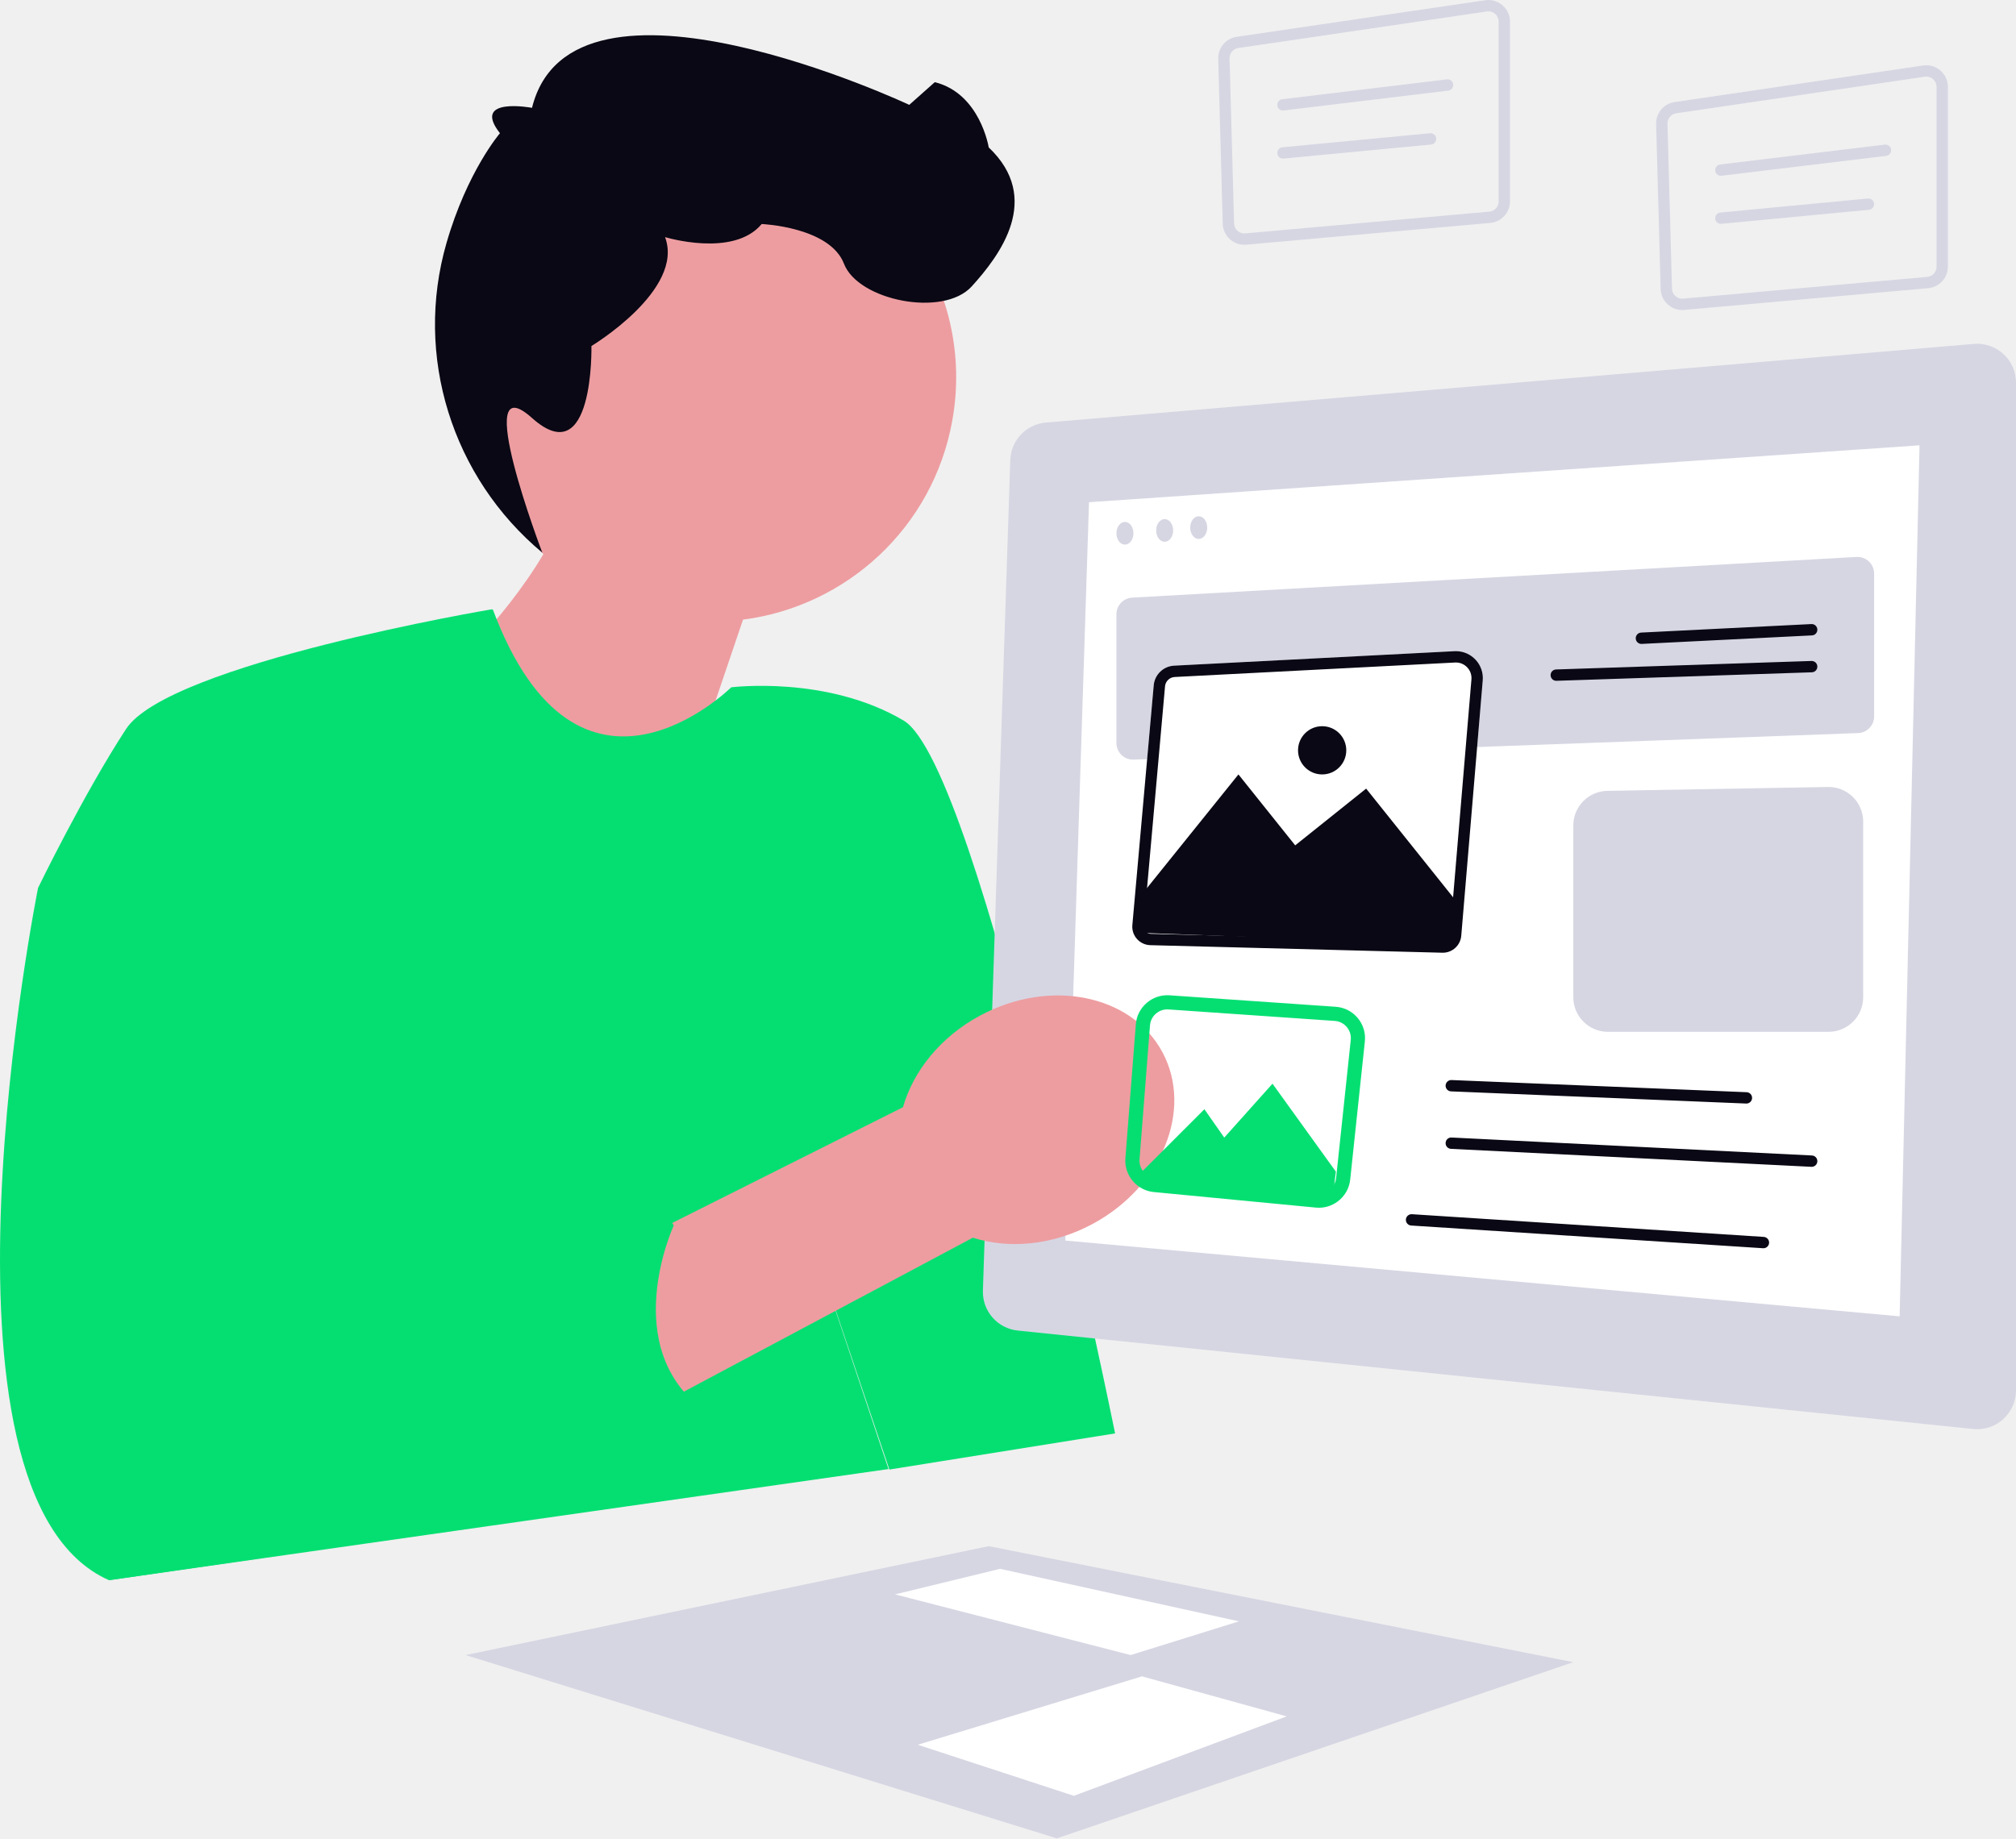
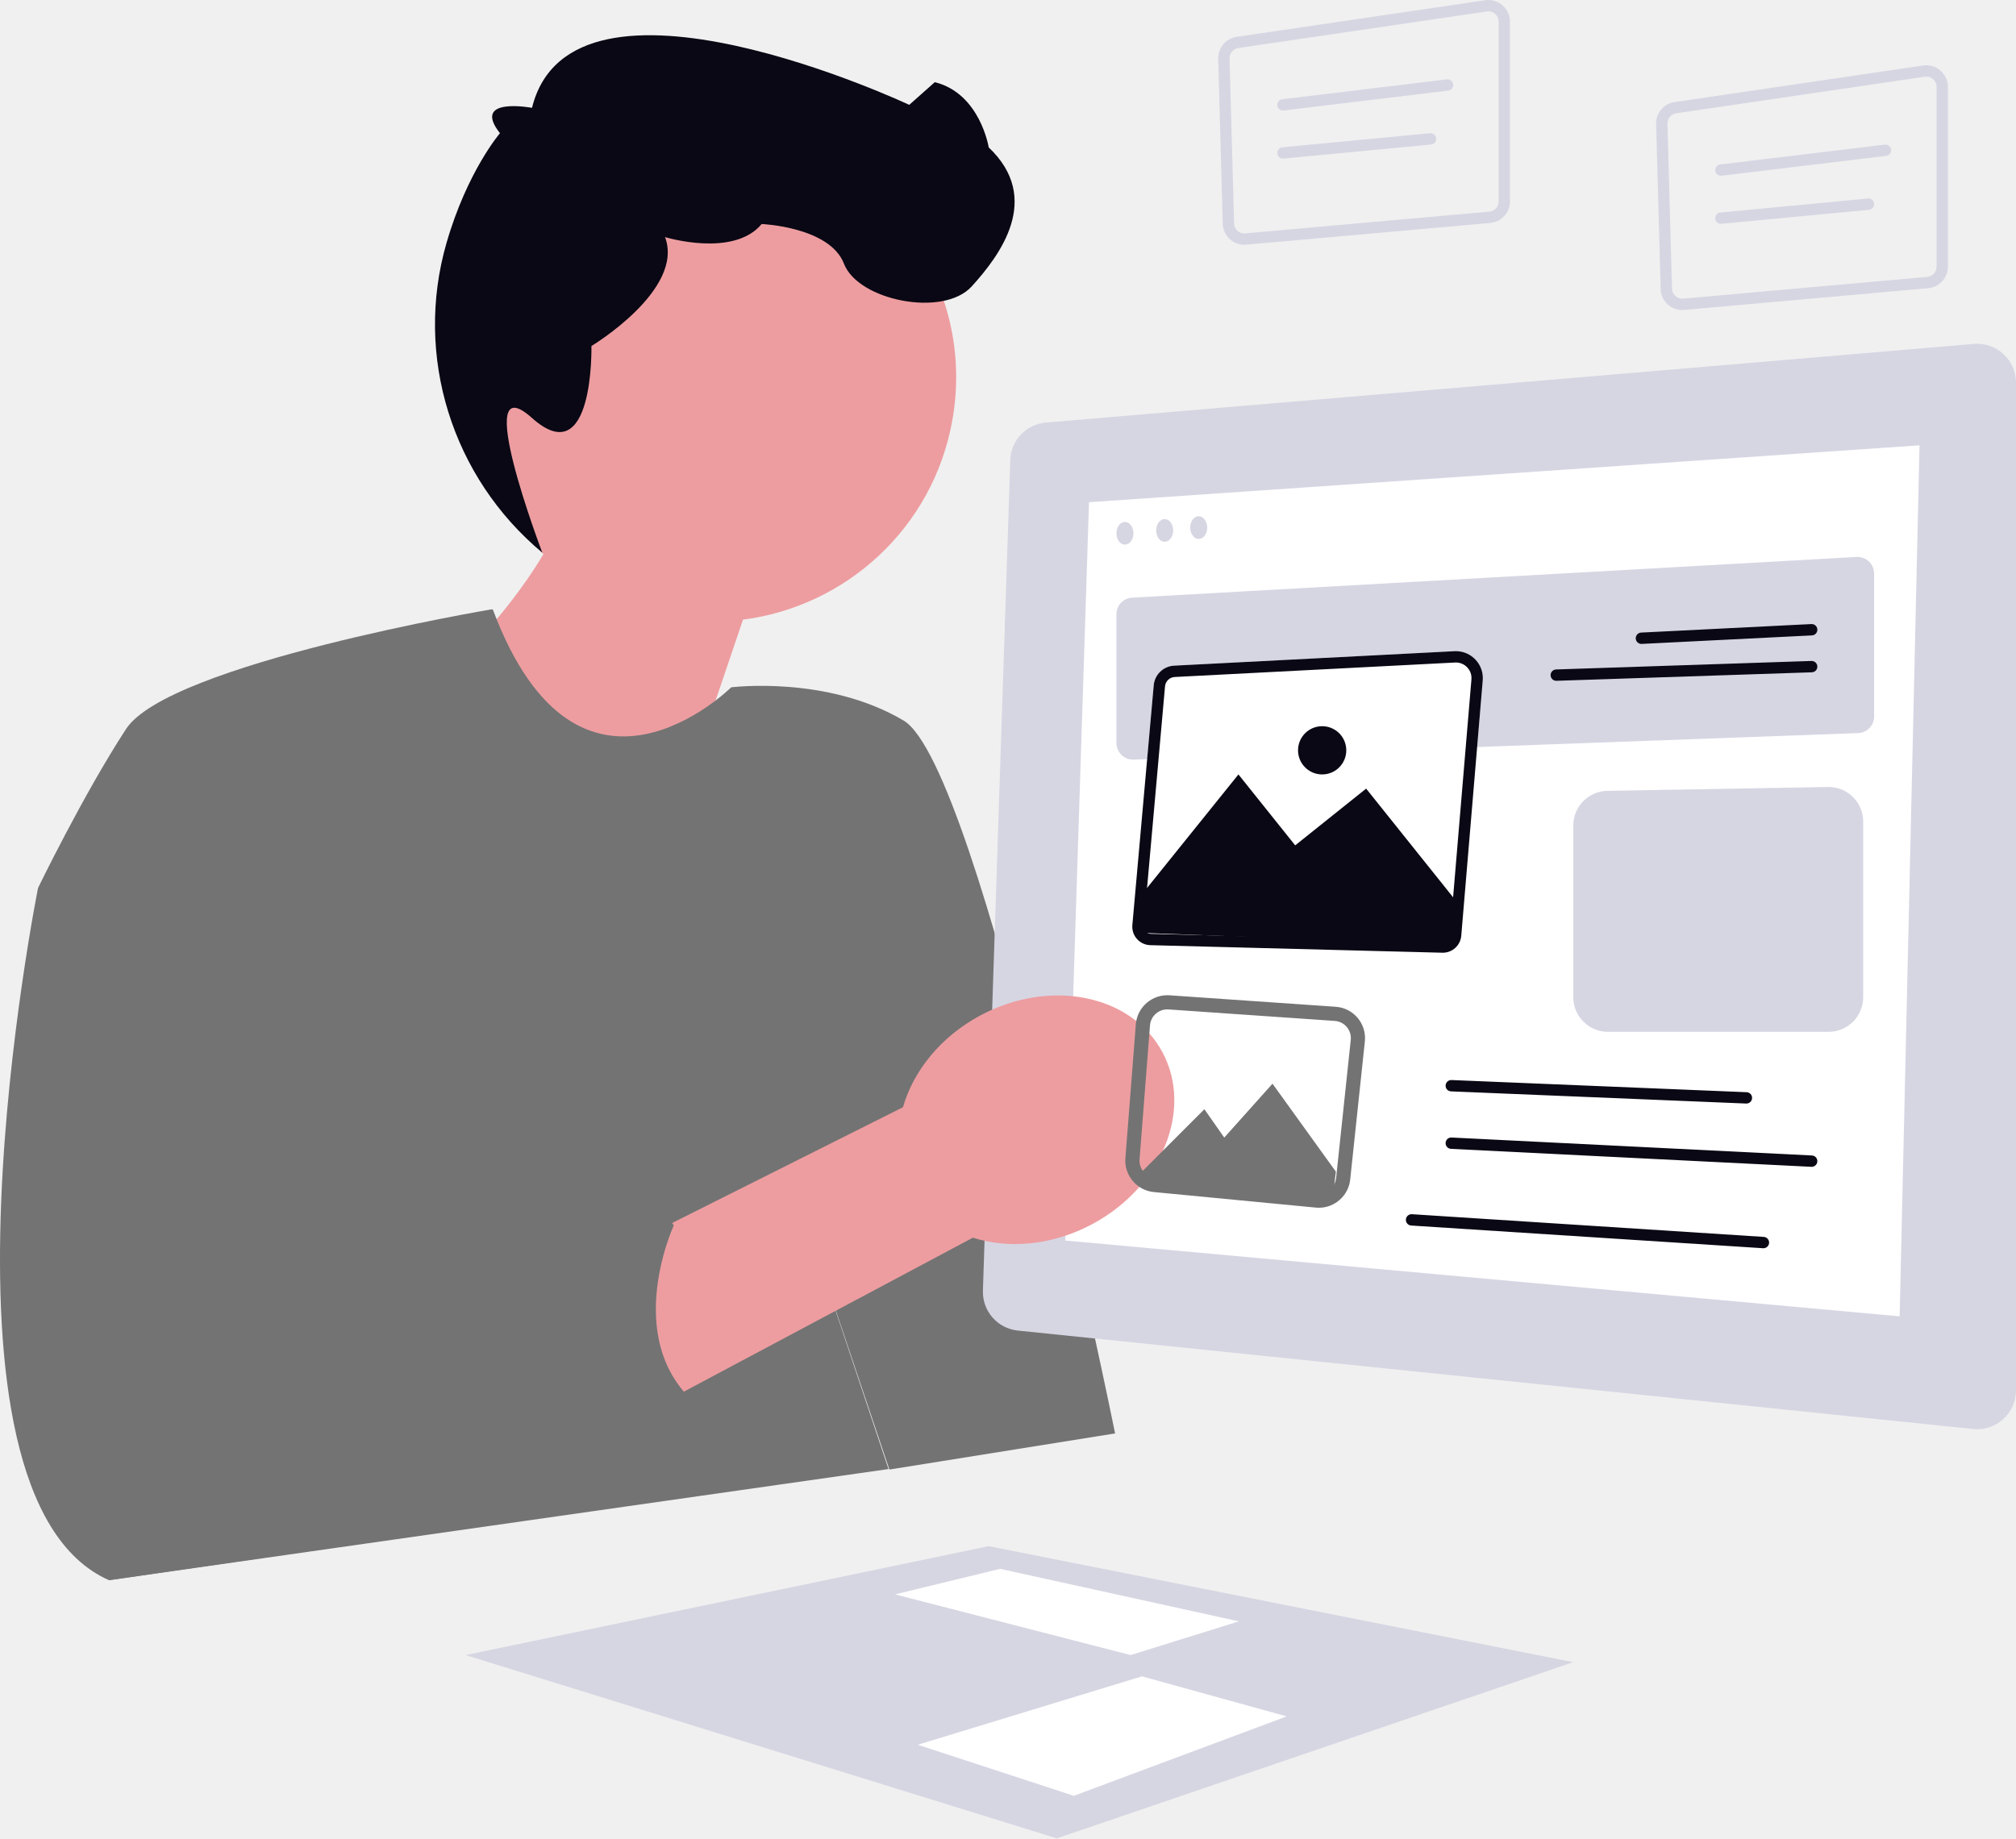
<svg xmlns="http://www.w3.org/2000/svg" width="710.41" height="647.958" viewBox="0 0 710.41 647.958" role="img" artist="Katerina Limpitsouni" source="https://undraw.co/">
  <path d="M166.156,117.905c8.349-46.788,53.046-77.949,99.834-69.6,46.788,8.349,77.949,53.046,69.601,99.834-6.771,37.945-37.45,65.608-73.762,70.257l-35.69,105.312-71.075-84.472s22.136-19.755,36.43-43.934c-20.154-19.251-30.601-47.903-25.338-77.397Z" fill="#ed9da0" />
-   <path d="M173.097,214.788s-113.687,19.17-128.687,42.17-31,56-31,56c0,0-43,214,25,244l274.687-39.17-33.687-100.83,34,101,79.534-12.732s-47.534-235.268-74.534-251.268c-27-16-60.751-11.701-60.751-11.701,0,0-53.748,53.404-83.998-27.448l-.563-.021Z" fill="#05df72" />
+   <path d="M173.097,214.788s-113.687,19.17-128.687,42.17-31,56-31,56c0,0-43,214,25,244l274.687-39.17-33.687-100.83,34,101,79.534-12.732s-47.534-235.268-74.534-251.268c-27-16-60.751-11.701-60.751-11.701,0,0-53.748,53.404-83.998-27.448l-.563-.021Z" fill="#737373" />
  <path d="M234.352,83.566s24.058,7.392,34.058-4.608c0,0,24,1,29,14s35,19,45,8c10-11,25-31,6-49,0,0-3-19-19-23l-9,8s-118.876-55.906-132.938,1.047c0,0-21.527-4.058-11.294,8.948,0,0-11.53,13.369-18.844,38.721-11.48,39.789,1.95,82.603,33.764,109.115l0.0 0s-25.563-67.102-3.625-47.466,20.938-25.364,20.938-25.364c0,0,32.884-19.784,25.942-38.392Z" fill="#090814" />
  <path d="M695.555,121.217l-327.012,27.713c-6.919.586-12.305,6.258-12.534,13.198l-9.645,292.768c-.237,7.191,5.13,13.339,12.286,14.077l336.657,34.696c8.078.833,15.102-5.505,15.102-13.626V134.866c0-8.022-6.862-14.327-14.855-13.649Z" fill="#d6d6e3" />
  <polygon points="383.749 177.012 375.41 437.242 669.41 463.958 676.41 156.958 383.749 177.012" fill="#fff" />
  <path d="M398.944,210.647l255.274-14.341c3.362-.189,6.192,2.486,6.192,5.854v50.364c0,3.155-2.496,5.744-5.648,5.859l-255.274,9.353c-3.32.122-6.078-2.537-6.078-5.859v-45.375c0-3.11,2.429-5.679,5.534-5.854Z" fill="#d6d6e3" />
  <path d="M578.408,226.958c-1.059,0-1.942-.831-1.996-1.9-.055-1.103.794-2.042,1.897-2.097l60-3c1.115-.06,2.042.794,2.098,1.897.055,1.103-.794,2.042-1.897,2.097l-60,3c-.034.002-.068.003-.102.003Z" fill="#090814" />
  <path d="M548.408,239.958c-1.074,0-1.961-.853-1.998-1.934-.037-1.104.829-2.028,1.933-2.065l90-2.995c1.103-.023,2.029.829,2.065,1.933s-.829,2.028-1.933,2.065l-90,2.995c-.022.001-.045.001-.068.001Z" fill="#090814" />
  <path d="M406.558,241.535l-7.531,84.498c-.334,3.752,2.567,7.007,6.333,7.105l102.893,2.661c3.457.089,6.383-2.532,6.673-5.978l7.572-90.017c.483-5.737-4.208-10.581-9.957-10.284l-98.807,5.103c-3.78.195-6.84,3.143-7.176,6.913Z" fill="#fff" />
  <path d="M513.043,233.506c1.549,0,2.984.632,4.038,1.779,1.053,1.146,1.561,2.631,1.431,4.183l-7.572,90.017c-.109,1.299-1.214,2.316-2.516,2.316l-.068-.001-102.893-2.661c-.951-.025-1.549-.54-1.821-.845-.272-.305-.715-.959-.631-1.906l7.531-84.498c.158-1.774,1.619-3.182,3.398-3.273l98.807-5.103c.099-.005.198-.008.296-.008M513.043,229.506c-.167,0-.334.004-.502.013l-98.807,5.103c-3.78.195-6.84,3.143-7.176,6.913l-7.531,84.498c-.334,3.751,2.567,7.007,6.333,7.104l102.893,2.661c.057.001.115.002.171.002,3.382,0,6.217-2.592,6.502-5.98l7.572-90.017c.468-5.569-3.938-10.297-9.455-10.297h0Z" fill="#090814" />
  <polygon points="403.41 313.958 436.41 272.958 456.41 297.958 481.41 277.958 513.41 317.958 511.41 332.958 402.097 328.788 403.41 313.958" fill="#090814" />
  <path d="M554.41,290.945v60.536c0,6.737,5.462,12.199,12.199,12.199h77.752c6.737,0,12.199-5.462,12.199-12.199v-61.901c0-6.821-5.593-12.317-12.413-12.197l-77.752,1.365c-6.653.117-11.985,5.543-11.985,12.197Z" fill="#d6d6e3" />
  <path d="M615.411,388.958c-.028,0-.056-.001-.084-.002l-104-4.287c-1.104-.045-1.961-.977-1.916-2.08.046-1.104.977-1.954,2.081-1.916l104,4.287c1.104.045,1.961.977,1.916,2.08-.044,1.076-.931,1.918-1.997,1.918Z" fill="#090814" />
  <path d="M638.411,411.259c-.033,0-.067-.001-.101-.003l-127-6.33c-1.103-.055-1.953-.993-1.898-2.097.055-1.104.977-1.962,2.097-1.897l127,6.33c1.103.055,1.953.993,1.898,2.097-.053,1.069-.937,1.9-1.996,1.9Z" fill="#090814" />
  <path d="M621.412,439.958c-.043,0-.087-.001-.131-.004l-124-8c-1.102-.071-1.938-1.022-1.867-2.125.071-1.103,1.027-1.93,2.125-1.867l124,8c1.102.071,1.938,1.022,1.867,2.125-.068,1.059-.948,1.871-1.994,1.871Z" fill="#090814" />
  <circle cx="465.91" cy="264.458" r="8.5" fill="#090814" />
  <ellipse cx="396.41" cy="187.958" rx="3" ry="4" fill="#d6d6e3" />
  <ellipse cx="410.41" cy="186.958" rx="3" ry="4" fill="#d6d6e3" />
  <ellipse cx="422.41" cy="185.958" rx="3" ry="4" fill="#d6d6e3" />
  <path d="M678.813,27c1.984,0,3.597,1.621,3.597,3.614v63.38c0,1.884-1.415,3.431-3.292,3.598l-85.999,7.663c-.111.01-.222.015-.331.015-1.932,0-3.548-1.577-3.601-3.514l-1.593-58.151c-.05-1.828,1.276-3.407,3.085-3.673l87.593-12.892c.18-.027.362-.04.541-.04M678.813,23c-.37,0-.745.027-1.124.083l-87.592,12.892c-3.814.561-6.607,3.886-6.501,7.74l1.593,58.151c.114,4.155,3.525,7.405,7.599,7.405.227,0,.456-.01.686-.031l85.999-7.663c3.927-.35,6.937-3.64,6.937-7.583V30.614c0-4.263-3.474-7.614-7.597-7.614h0Z" fill="#d6d6e3" />
  <path d="M606.407,61.958c-.998,0-1.861-.745-1.983-1.761-.133-1.097.649-2.093,1.746-2.225l58-7c1.093-.135,2.093.648,2.225,1.746.133,1.097-.649,2.093-1.746,2.225l-58,7c-.082.01-.162.015-.242.015Z" fill="#d6d6e3" />
  <path d="M606.407,78.9c-1.019,0-1.89-.775-1.989-1.811-.104-1.1.702-2.076,1.802-2.181l52-4.942c1.097-.099,2.076.702,2.181,1.802s-.702,2.076-1.802,2.181l-52,4.942c-.064.006-.128.009-.192.009Z" fill="#d6d6e3" />
  <path d="M524.5,4c1.984,0,3.597,1.621,3.597,3.614v63.38c0,1.884-1.415,3.431-3.292,3.598l-85.999,7.663c-.111.01-.222.015-.331.015-1.932,0-3.548-1.577-3.601-3.514l-1.593-58.151c-.05-1.828,1.276-3.407,3.085-3.673l87.593-12.892c.18-.027.362-.04.541-.04M524.5,0c-.37,0-.745.027-1.124.083l-87.592,12.892c-3.814.561-6.607,3.886-6.501,7.74l1.593,58.151c.114,4.155,3.525,7.405,7.599,7.405.227,0,.456-.01.686-.031l85.999-7.663c3.927-.35,6.937-3.64,6.937-7.583V7.614c0-4.263-3.474-7.614-7.597-7.614h0Z" fill="#d6d6e3" />
  <path d="M452.095,38.958c-.998,0-1.861-.745-1.983-1.761-.133-1.097.649-2.093,1.746-2.225l58-7c1.093-.135,2.093.648,2.225,1.746.133,1.097-.649,2.093-1.746,2.225l-58,7c-.082.01-.162.015-.242.015Z" fill="#d6d6e3" />
  <path d="M452.095,55.9c-1.019,0-1.89-.775-1.989-1.811-.104-1.1.702-2.076,1.802-2.181l52-4.942c1.097-.099,2.076.702,2.181,1.802s-.702,2.076-1.802,2.181l-52,4.942c-.064.006-.128.009-.192.009Z" fill="#d6d6e3" />
  <polygon points="164.064 583.348 372.41 647.958 554.41 585.85 348.41 544.958 164.064 583.348" fill="#d6d6e3" />
  <polygon points="315.41 561.958 352.41 552.958 436.575 571.466 398.41 583.348 315.41 561.958" fill="#fff" />
  <polygon points="402.41 590.853 323.41 614.958 378.41 632.958 453.41 604.958 402.41 590.853" fill="#fff" />
  <path d="M342.824,436.241l-167.322,89.158-32.17-47.436,174.864-87.708c3.647-12.766,13.251-24.85,27.282-32.364,24.551-13.149,53.274-7.337,64.156,12.981,10.882,20.318-.199,47.447-24.75,60.596-14.031,7.515-29.412,8.812-42.059,4.773Z" fill="#ed9da0" />
-   <path d="M108.41,396.958l-8,24s19,20.287,0,31.644l67-8.644s27.124-20.005,29.062-3.503c0,0,33.938-22.497,40.938-8.497,0,0-20.072,43.406,11.464,65.703l-41.964,18.869-29.89,20.229-138.61,20.199" fill="#05df72" />
-   <path d="M464.767,425.685c-.351,0-.704-.017-1.059-.051l-57.141-5.484c-5.978-.573-10.461-5.911-9.995-11.898l3.683-47.252c.472-6.042,5.787-10.596,11.818-10.199l58.621,4.05c3.032.21,5.777,1.607,7.73,3.936,1.953,2.328,2.852,5.273,2.531,8.295l-5.164,48.687c-.601,5.664-5.437,9.918-11.025,9.918ZM402.749,361.193l2.493.194-3.683,47.252c-.256,3.287,2.205,6.218,5.487,6.533l57.141,5.484c3.312.319,6.285-2.111,6.635-5.418l5.164-48.687c.176-1.659-.318-3.276-1.39-4.554-1.072-1.278-2.58-2.046-4.244-2.161l-58.621-4.05c-3.316-.22-6.229,2.281-6.488,5.6l-2.493-.194Z" fill="#05df72" />
-   <polygon points="402.41 412.958 424.41 390.958 431.41 400.958 448.41 381.958 470.739 412.958 469.41 423.958 403.41 418.805 402.41 412.958" fill="#05df72" />
+   <path d="M108.41,396.958l-8,24s19,20.287,0,31.644l67-8.644s27.124-20.005,29.062-3.503c0,0,33.938-22.497,40.938-8.497,0,0-20.072,43.406,11.464,65.703l-41.964,18.869-29.89,20.229-138.61,20.199" fill="#737373" />
+   <path d="M464.767,425.685c-.351,0-.704-.017-1.059-.051l-57.141-5.484c-5.978-.573-10.461-5.911-9.995-11.898l3.683-47.252c.472-6.042,5.787-10.596,11.818-10.199l58.621,4.05c3.032.21,5.777,1.607,7.73,3.936,1.953,2.328,2.852,5.273,2.531,8.295l-5.164,48.687c-.601,5.664-5.437,9.918-11.025,9.918ZM402.749,361.193l2.493.194-3.683,47.252c-.256,3.287,2.205,6.218,5.487,6.533l57.141,5.484c3.312.319,6.285-2.111,6.635-5.418l5.164-48.687c.176-1.659-.318-3.276-1.39-4.554-1.072-1.278-2.58-2.046-4.244-2.161l-58.621-4.05c-3.316-.22-6.229,2.281-6.488,5.6l-2.493-.194Z" fill="#737373" />
+   <polygon points="402.41 412.958 424.41 390.958 431.41 400.958 448.41 381.958 470.739 412.958 469.41 423.958 403.41 418.805 402.41 412.958" fill="#737373" />
</svg>
